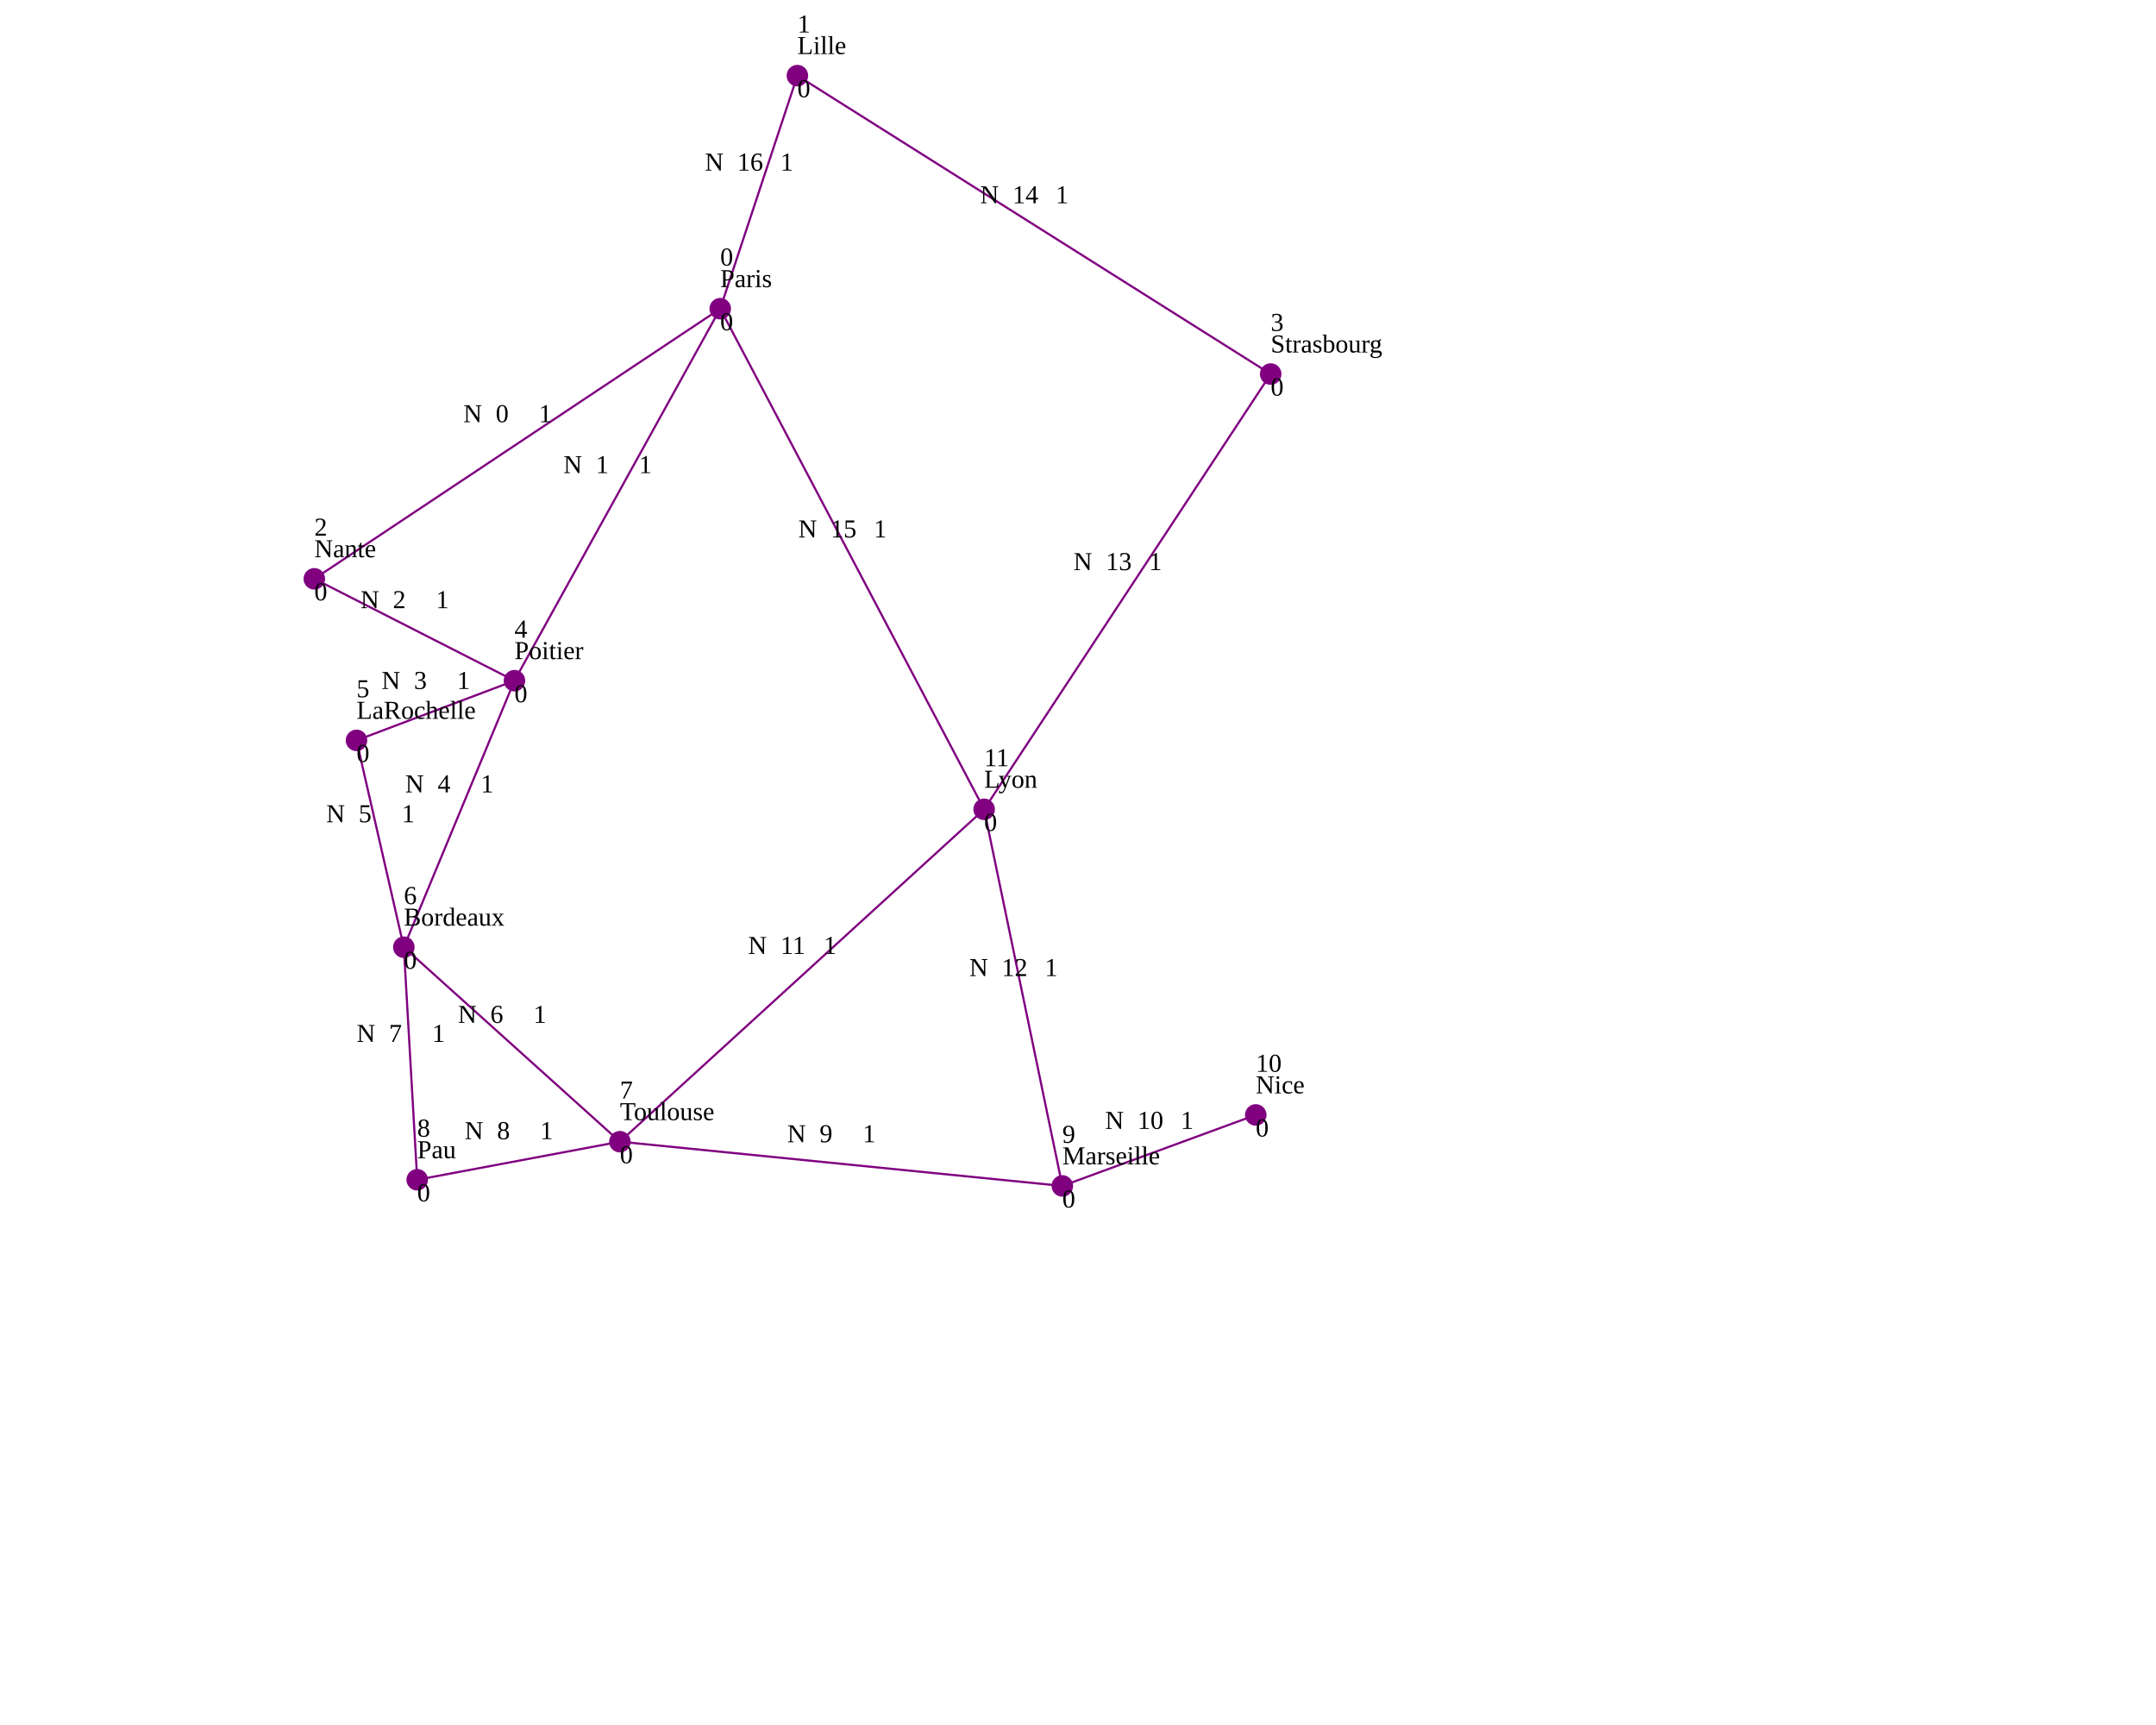
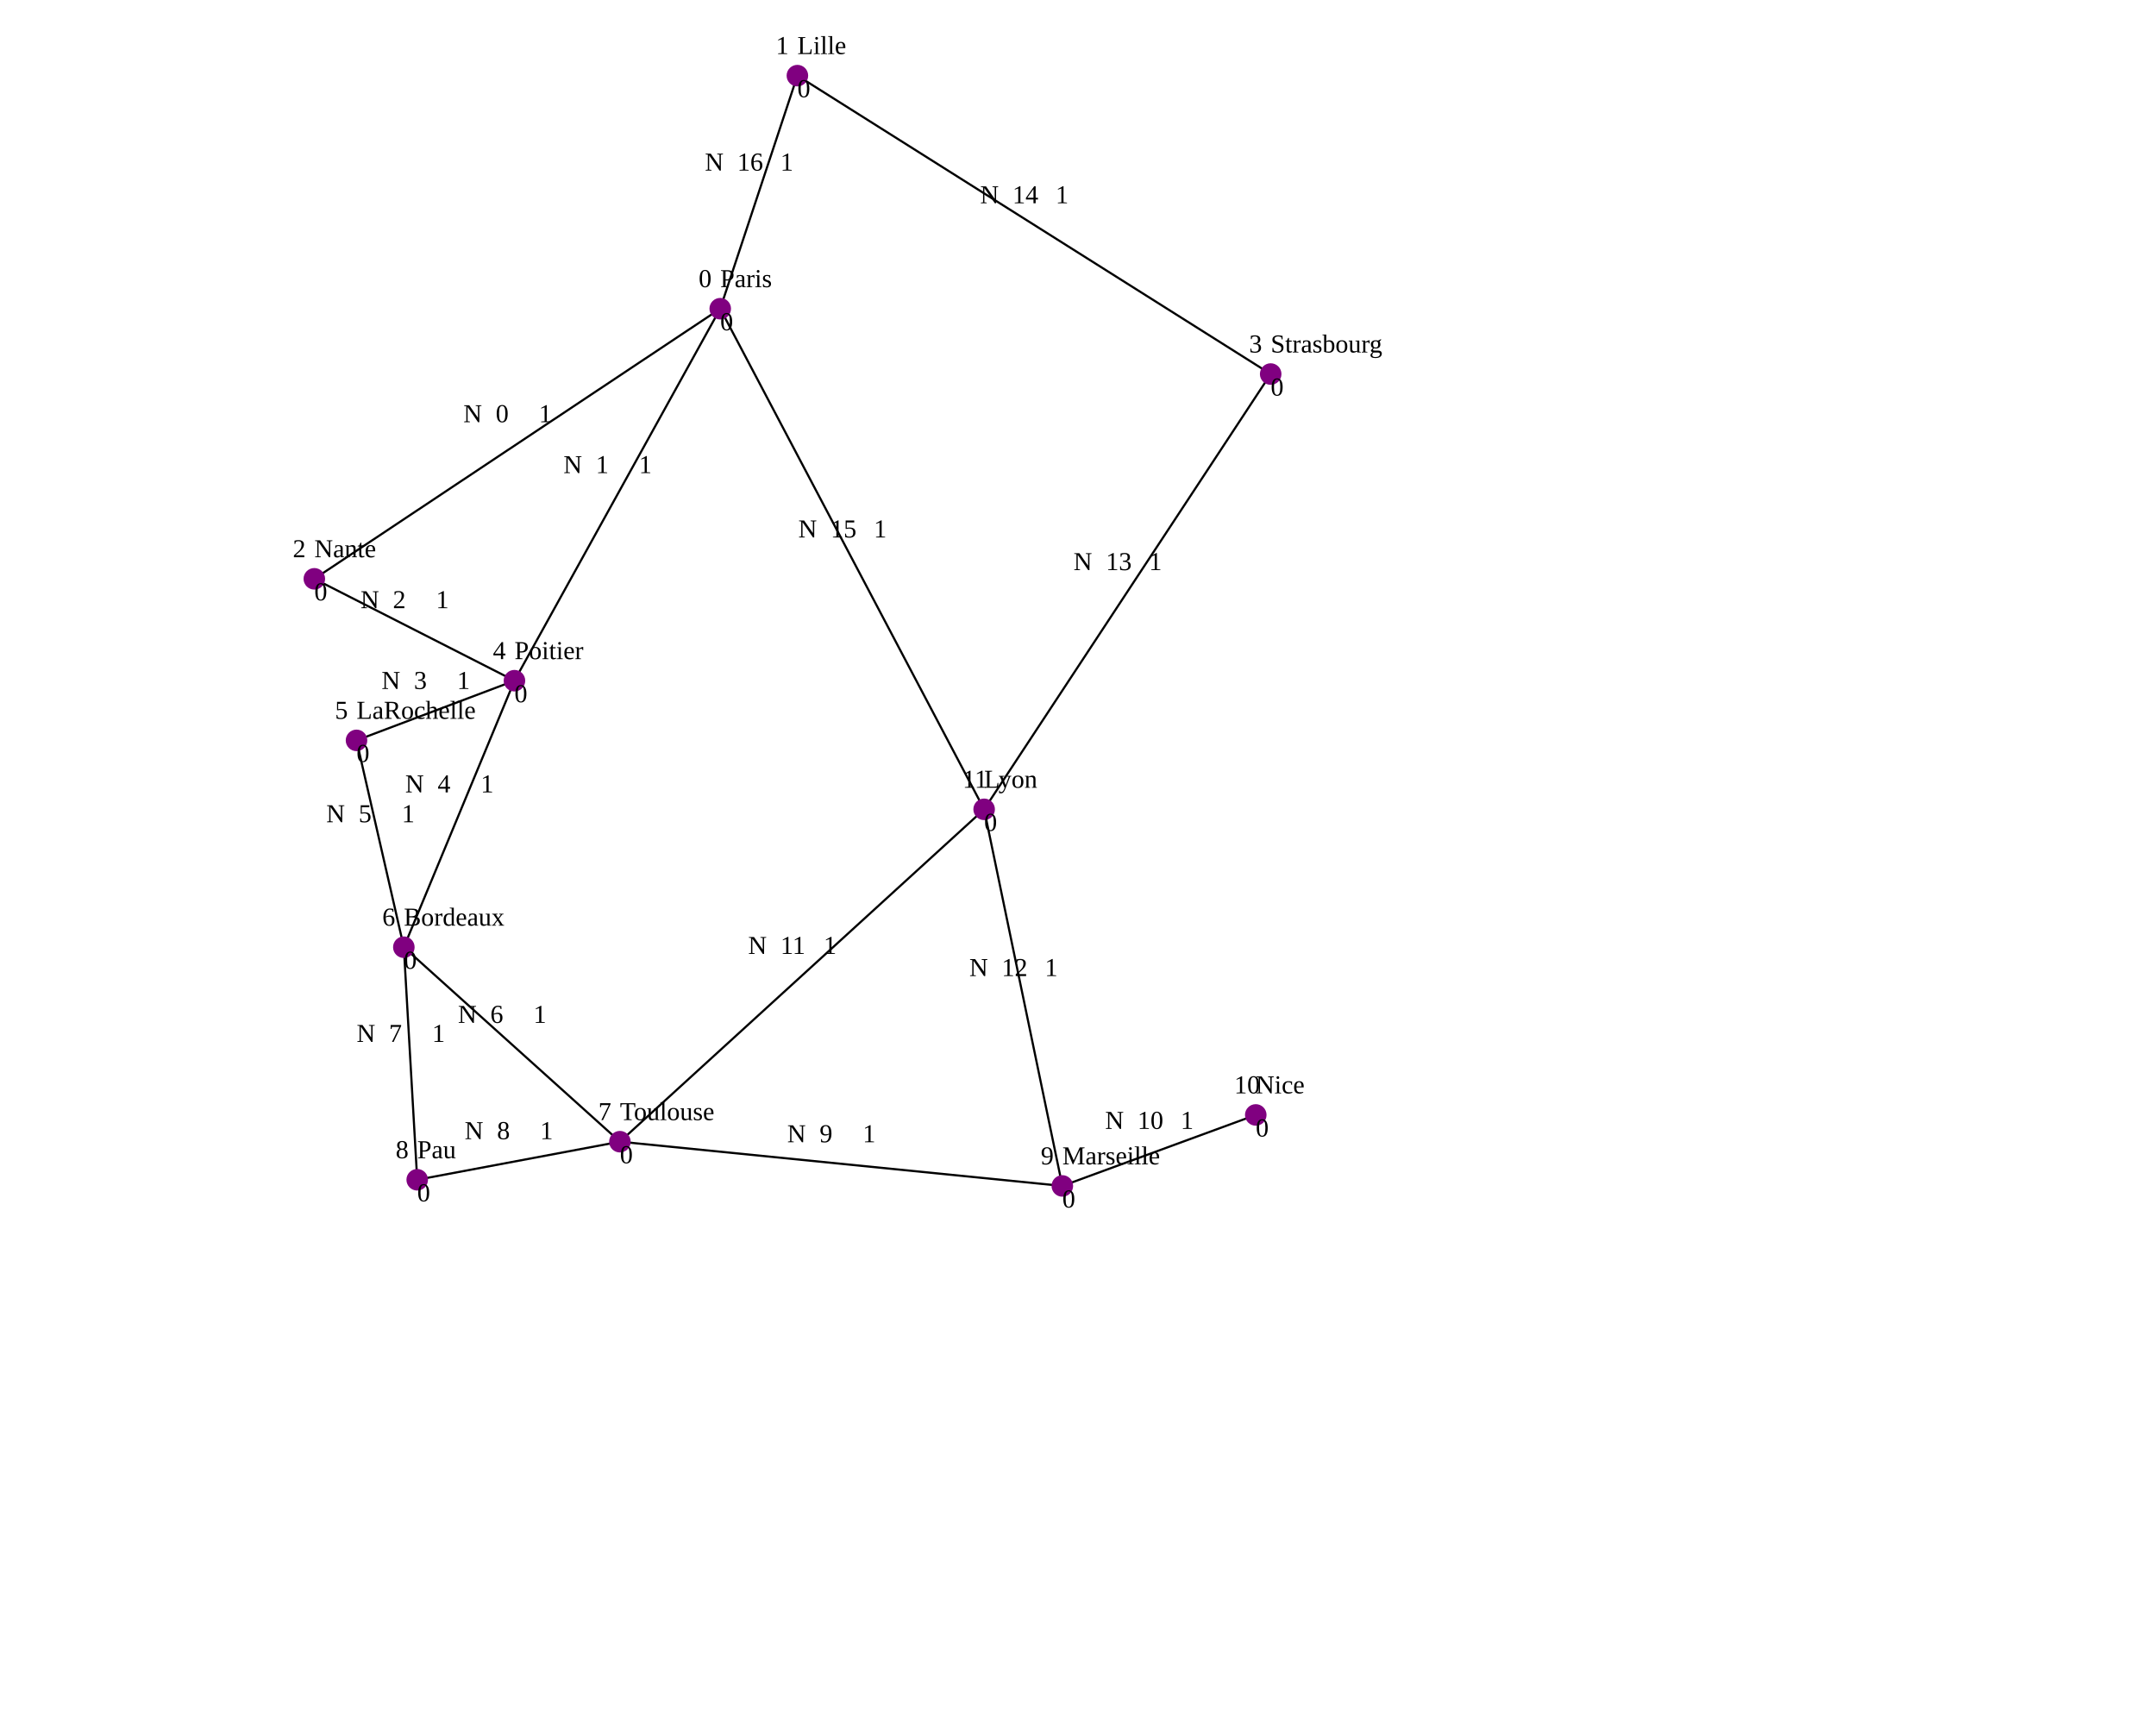
<svg xmlns="http://www.w3.org/2000/svg" version="1.1" width="1000" height="800">
-   <line x1="334.056" y1="143.167" x2="145.792" y2="268.438" stroke="purple" />
+   <line x1="334.056" y1="143.167" x2="145.792" y2="268.438" stroke="black" />
  <text x="214.924" y="195.803" fill="black">N</text>
  <text x="229.924" y="195.803" fill="black">0</text>
  <text x="249.924" y="195.803" fill="black">1</text>
-   <line x1="334.056" y1="143.167" x2="238.612" y2="315.683" stroke="purple" />
+   <line x1="334.056" y1="143.167" x2="238.612" y2="315.683" stroke="black" />
  <text x="261.334" y="219.425" fill="black">N</text>
  <text x="276.334" y="219.425" fill="black">1</text>
  <text x="296.334" y="219.425" fill="black">1</text>
-   <line x1="145.792" y1="268.438" x2="238.612" y2="315.683" stroke="purple" />
+   <line x1="145.792" y1="268.438" x2="238.612" y2="315.683" stroke="black" />
  <text x="167.202" y="282.061" fill="black">N</text>
  <text x="182.202" y="282.061" fill="black">2</text>
  <text x="202.202" y="282.061" fill="black">1</text>
-   <line x1="238.612" y1="315.683" x2="165.358" y2="343.362" stroke="purple" />
+   <line x1="238.612" y1="315.683" x2="165.358" y2="343.362" stroke="black" />
  <text x="176.985" y="319.523" fill="black">N</text>
  <text x="191.985" y="319.523" fill="black">3</text>
  <text x="211.985" y="319.523" fill="black">1</text>
-   <line x1="238.612" y1="315.683" x2="187.31" y2="439.284" stroke="purple" />
+   <line x1="238.612" y1="315.683" x2="187.31" y2="439.284" stroke="black" />
  <text x="187.961" y="367.484" fill="black">N</text>
  <text x="202.961" y="367.484" fill="black">4</text>
  <text x="222.961" y="367.484" fill="black">1</text>
-   <line x1="165.358" y1="343.362" x2="187.31" y2="439.284" stroke="purple" />
+   <line x1="165.358" y1="343.362" x2="187.31" y2="439.284" stroke="black" />
  <text x="151.334" y="381.323" fill="black">N</text>
  <text x="166.334" y="381.323" fill="black">5</text>
  <text x="186.334" y="381.323" fill="black">1</text>
-   <line x1="187.31" y1="439.284" x2="287.527" y2="529.479" stroke="purple" />
+   <line x1="187.31" y1="439.284" x2="287.527" y2="529.479" stroke="black" />
  <text x="212.419" y="474.382" fill="black">N</text>
  <text x="227.419" y="474.382" fill="black">6</text>
  <text x="247.419" y="474.382" fill="black">1</text>
-   <line x1="187.31" y1="439.284" x2="193.514" y2="547.137" stroke="purple" />
+   <line x1="187.31" y1="439.284" x2="193.514" y2="547.137" stroke="black" />
  <text x="165.412" y="483.21" fill="black">N</text>
  <text x="180.412" y="483.21" fill="black">7</text>
  <text x="200.412" y="483.21" fill="black">1</text>
-   <line x1="287.527" y1="529.479" x2="193.514" y2="547.137" stroke="purple" />
+   <line x1="287.527" y1="529.479" x2="193.514" y2="547.137" stroke="black" />
  <text x="215.521" y="528.308" fill="black">N</text>
  <text x="230.521" y="528.308" fill="black">8</text>
  <text x="250.521" y="528.308" fill="black">1</text>
-   <line x1="287.527" y1="529.479" x2="492.733" y2="550" stroke="purple" />
+   <line x1="287.527" y1="529.479" x2="492.733" y2="550" stroke="black" />
  <text x="365.13" y="529.74" fill="black">N</text>
  <text x="380.13" y="529.74" fill="black">9</text>
  <text x="400.13" y="529.74" fill="black">1</text>
-   <line x1="492.733" y1="550" x2="582.451" y2="517.072" stroke="purple" />
+   <line x1="492.733" y1="550" x2="582.451" y2="517.072" stroke="black" />
  <text x="512.592" y="523.536" fill="black">N</text>
  <text x="527.592" y="523.536" fill="black">10</text>
  <text x="547.592" y="523.536" fill="black">1</text>
-   <line x1="287.527" y1="529.479" x2="456.464" y2="375.336" stroke="purple" />
+   <line x1="287.527" y1="529.479" x2="456.464" y2="375.336" stroke="black" />
  <text x="346.996" y="442.408" fill="black">N</text>
  <text x="361.996" y="442.408" fill="black">11</text>
  <text x="381.996" y="442.408" fill="black">1</text>
-   <line x1="492.733" y1="550" x2="456.464" y2="375.336" stroke="purple" />
+   <line x1="492.733" y1="550" x2="456.464" y2="375.336" stroke="black" />
  <text x="449.599" y="452.668" fill="black">N</text>
  <text x="464.599" y="452.668" fill="black">12</text>
  <text x="484.599" y="452.668" fill="black">1</text>
-   <line x1="456.464" y1="375.336" x2="589.371" y2="173.471" stroke="purple" />
+   <line x1="456.464" y1="375.336" x2="589.371" y2="173.471" stroke="black" />
  <text x="497.918" y="264.403" fill="black">N</text>
  <text x="512.918" y="264.403" fill="black">13</text>
  <text x="532.918" y="264.403" fill="black">1</text>
-   <line x1="589.371" y1="173.471" x2="369.848" y2="35.076" stroke="purple" />
+   <line x1="589.371" y1="173.471" x2="369.848" y2="35.076" stroke="black" />
  <text x="454.61" y="94.273" fill="black">N</text>
  <text x="469.61" y="94.273" fill="black">14</text>
  <text x="489.61" y="94.273" fill="black">1</text>
-   <line x1="334.056" y1="143.167" x2="456.464" y2="375.336" stroke="purple" />
+   <line x1="334.056" y1="143.167" x2="456.464" y2="375.336" stroke="black" />
  <text x="370.26" y="249.252" fill="black">N</text>
  <text x="385.26" y="249.252" fill="black">15</text>
  <text x="405.26" y="249.252" fill="black">1</text>
-   <line x1="334.056" y1="143.167" x2="369.848" y2="35.076" stroke="purple" />
+   <line x1="334.056" y1="143.167" x2="369.848" y2="35.076" stroke="black" />
  <text x="326.952" y="79.121" fill="black">N</text>
  <text x="341.952" y="79.121" fill="black">16</text>
  <text x="361.952" y="79.121" fill="black">1</text>
  <circle cx="334.056" cy="143.167" r="5" fill="purple" />
  <text x="334.056" y="133.167" fill="black">Paris</text>
  <text x="334.056" y="153.167" fill="black">0</text>
-   <text x="334.056" y="123.167" fill="black">0</text>
+   <text x="324.056" y="133.167" fill="black">0</text>
  <circle cx="369.848" cy="35.076" r="5" fill="purple" />
  <text x="369.848" y="25.076" fill="black">Lille</text>
  <text x="369.848" y="45.076" fill="black">0</text>
-   <text x="369.848" y="15.076" fill="black">1</text>
+   <text x="359.848" y="25.076" fill="black">1</text>
  <circle cx="145.792" cy="268.438" r="5" fill="purple" />
  <text x="145.792" y="258.438" fill="black">Nante</text>
  <text x="145.792" y="278.438" fill="black">0</text>
-   <text x="145.792" y="248.438" fill="black">2</text>
+   <text x="135.792" y="258.438" fill="black">2</text>
  <circle cx="589.371" cy="173.471" r="5" fill="purple" />
  <text x="589.371" y="163.471" fill="black">Strasbourg</text>
  <text x="589.371" y="183.471" fill="black">0</text>
-   <text x="589.371" y="153.471" fill="black">3</text>
+   <text x="579.371" y="163.471" fill="black">3</text>
  <circle cx="238.612" cy="315.683" r="5" fill="purple" />
  <text x="238.612" y="305.683" fill="black">Poitier</text>
  <text x="238.612" y="325.683" fill="black">0</text>
-   <text x="238.612" y="295.683" fill="black">4</text>
+   <text x="228.612" y="305.683" fill="black">4</text>
  <circle cx="165.358" cy="343.362" r="5" fill="purple" />
  <text x="165.358" y="333.362" fill="black">LaRochelle</text>
  <text x="165.358" y="353.362" fill="black">0</text>
-   <text x="165.358" y="323.362" fill="black">5</text>
+   <text x="155.358" y="333.362" fill="black">5</text>
  <circle cx="187.31" cy="439.284" r="5" fill="purple" />
  <text x="187.31" y="429.284" fill="black">Bordeaux</text>
  <text x="187.31" y="449.284" fill="black">0</text>
-   <text x="187.31" y="419.284" fill="black">6</text>
+   <text x="177.31" y="429.284" fill="black">6</text>
  <circle cx="287.527" cy="529.479" r="5" fill="purple" />
  <text x="287.527" y="519.479" fill="black">Toulouse</text>
  <text x="287.527" y="539.479" fill="black">0</text>
-   <text x="287.527" y="509.479" fill="black">7</text>
+   <text x="277.527" y="519.479" fill="black">7</text>
  <circle cx="193.514" cy="547.137" r="5" fill="purple" />
  <text x="193.514" y="537.137" fill="black">Pau</text>
  <text x="193.514" y="557.137" fill="black">0</text>
-   <text x="193.514" y="527.137" fill="black">8</text>
+   <text x="183.514" y="537.137" fill="black">8</text>
  <circle cx="492.733" cy="550" r="5" fill="purple" />
  <text x="492.733" y="540" fill="black">Marseille</text>
  <text x="492.733" y="560" fill="black">0</text>
-   <text x="492.733" y="530" fill="black">9</text>
+   <text x="482.733" y="540" fill="black">9</text>
  <circle cx="582.451" cy="517.072" r="5" fill="purple" />
  <text x="582.451" y="507.072" fill="black">Nice</text>
  <text x="582.451" y="527.072" fill="black">0</text>
-   <text x="582.451" y="497.072" fill="black">10</text>
+   <text x="572.451" y="507.072" fill="black">10</text>
  <circle cx="456.464" cy="375.336" r="5" fill="purple" />
  <text x="456.464" y="365.336" fill="black">Lyon</text>
  <text x="456.464" y="385.336" fill="black">0</text>
-   <text x="456.464" y="355.336" fill="black">11</text>
+   <text x="446.464" y="365.336" fill="black">11</text>
</svg>
